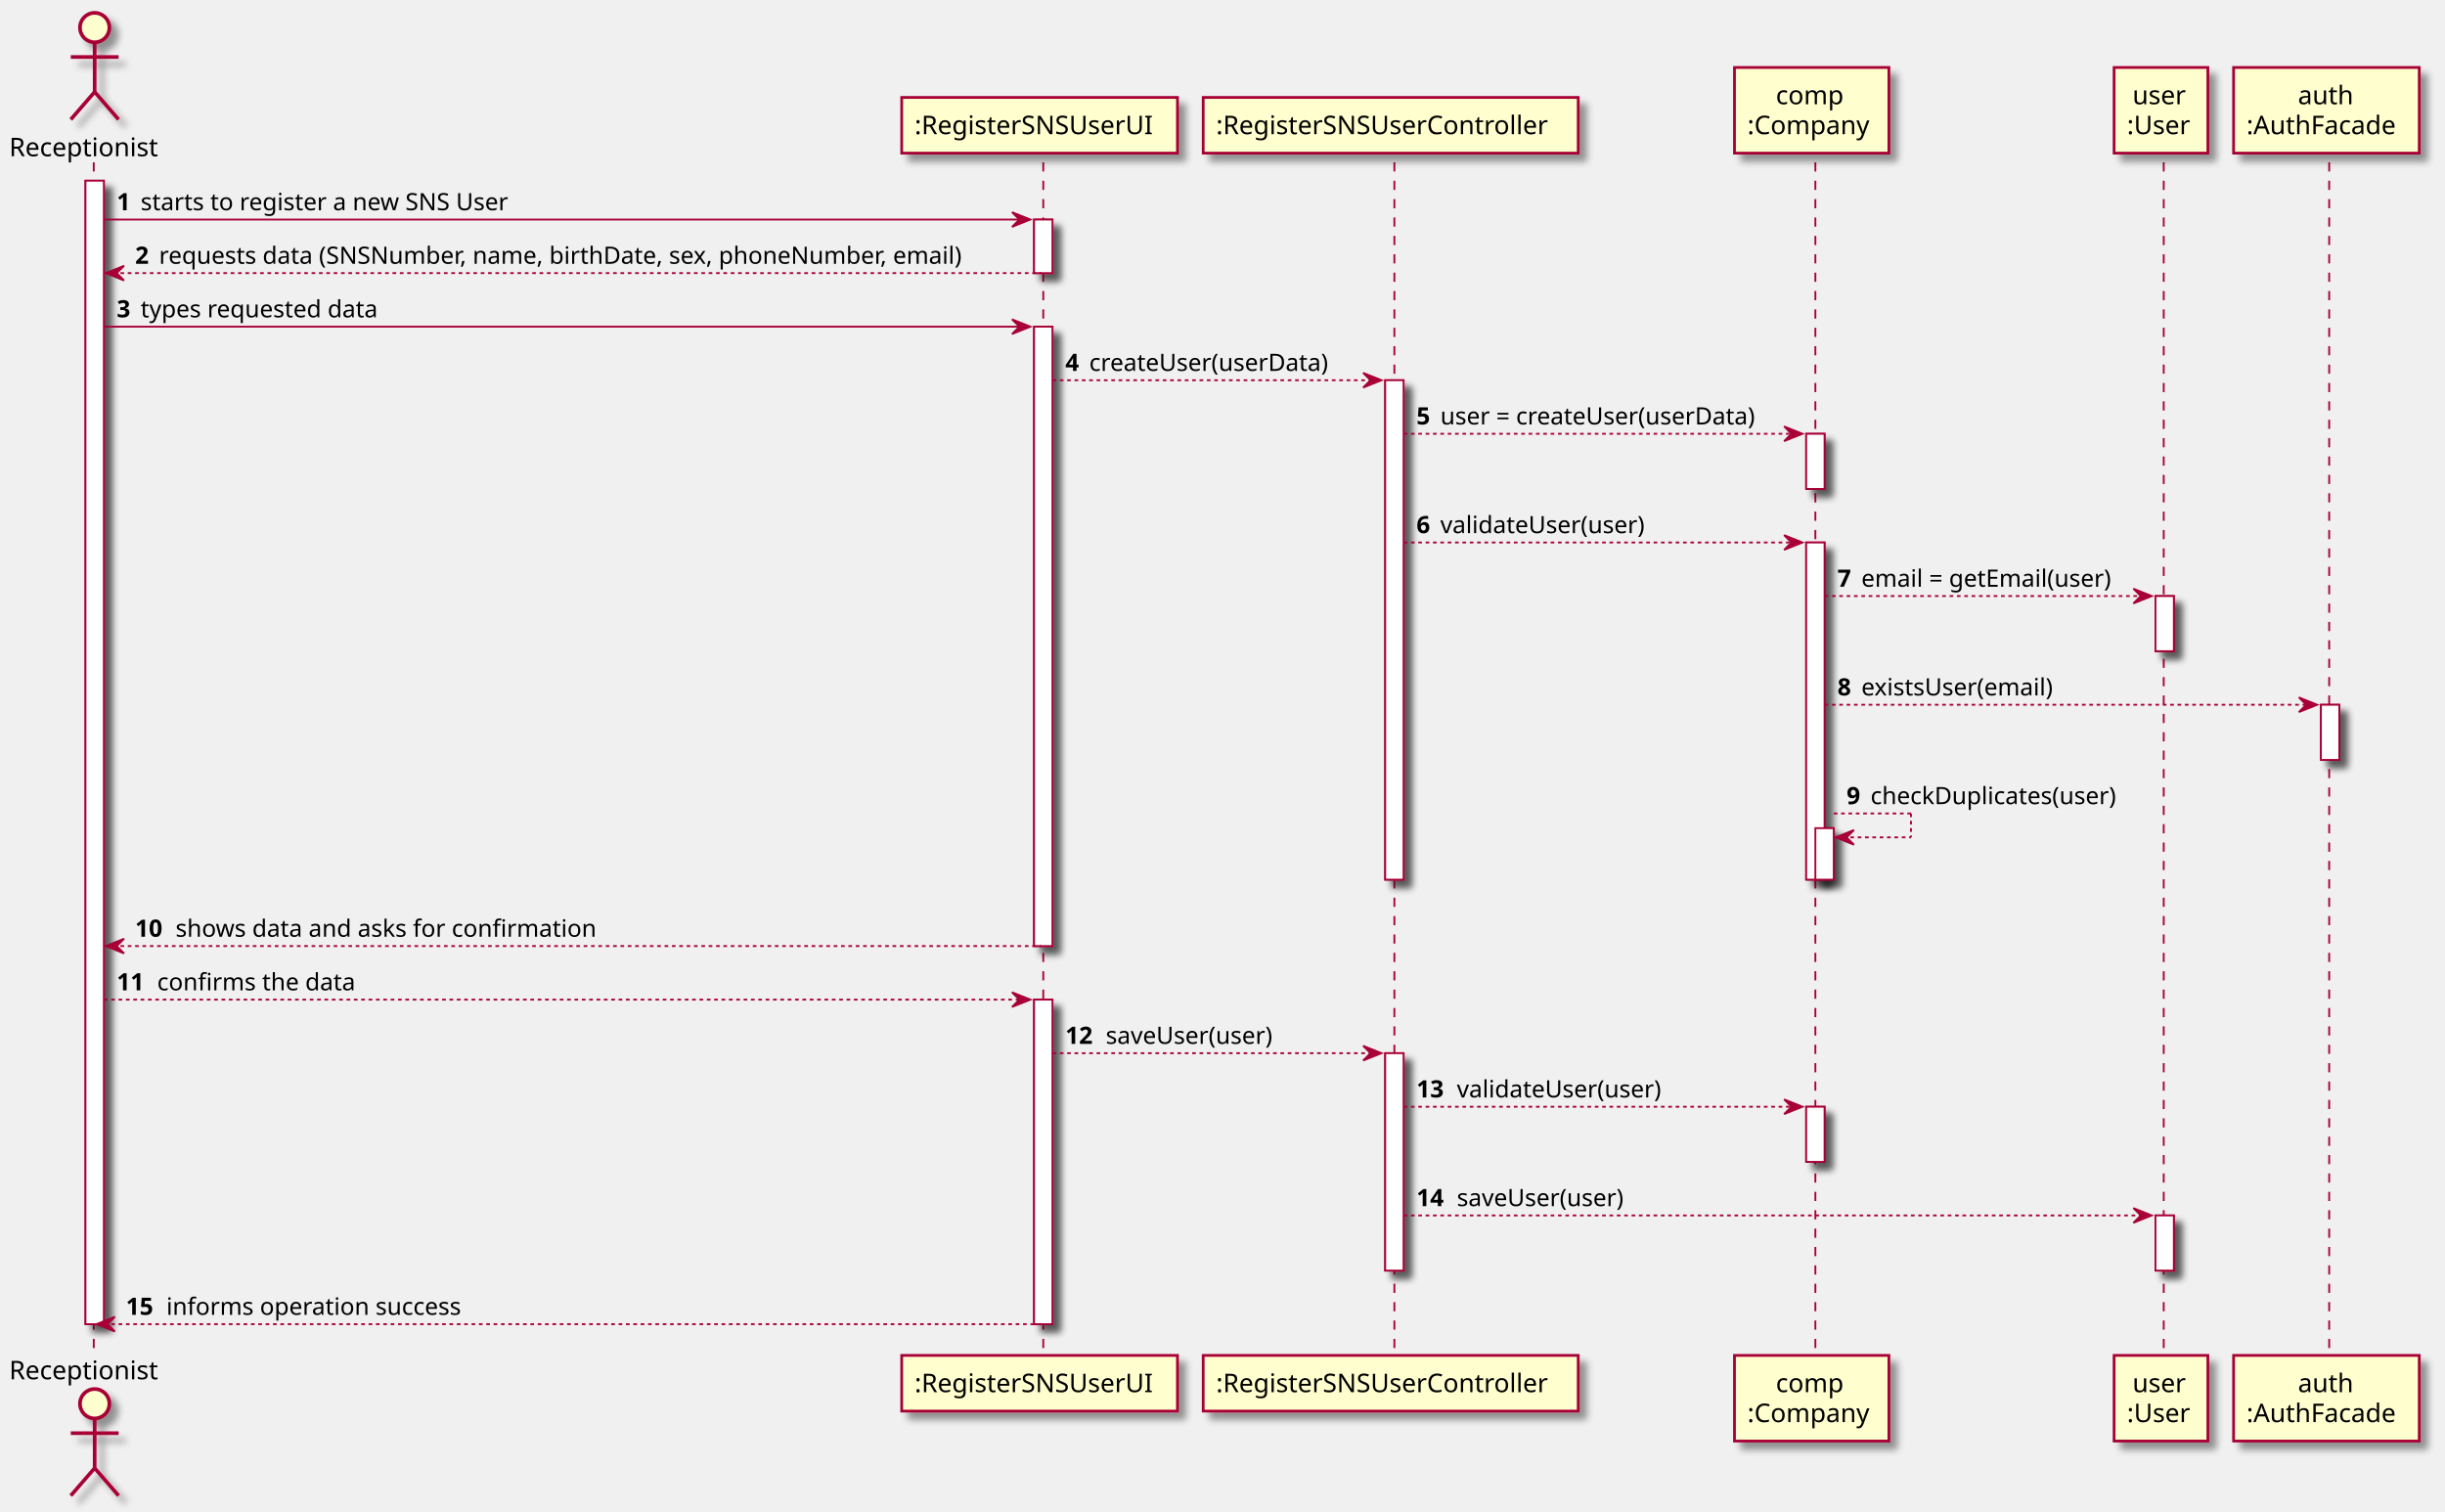
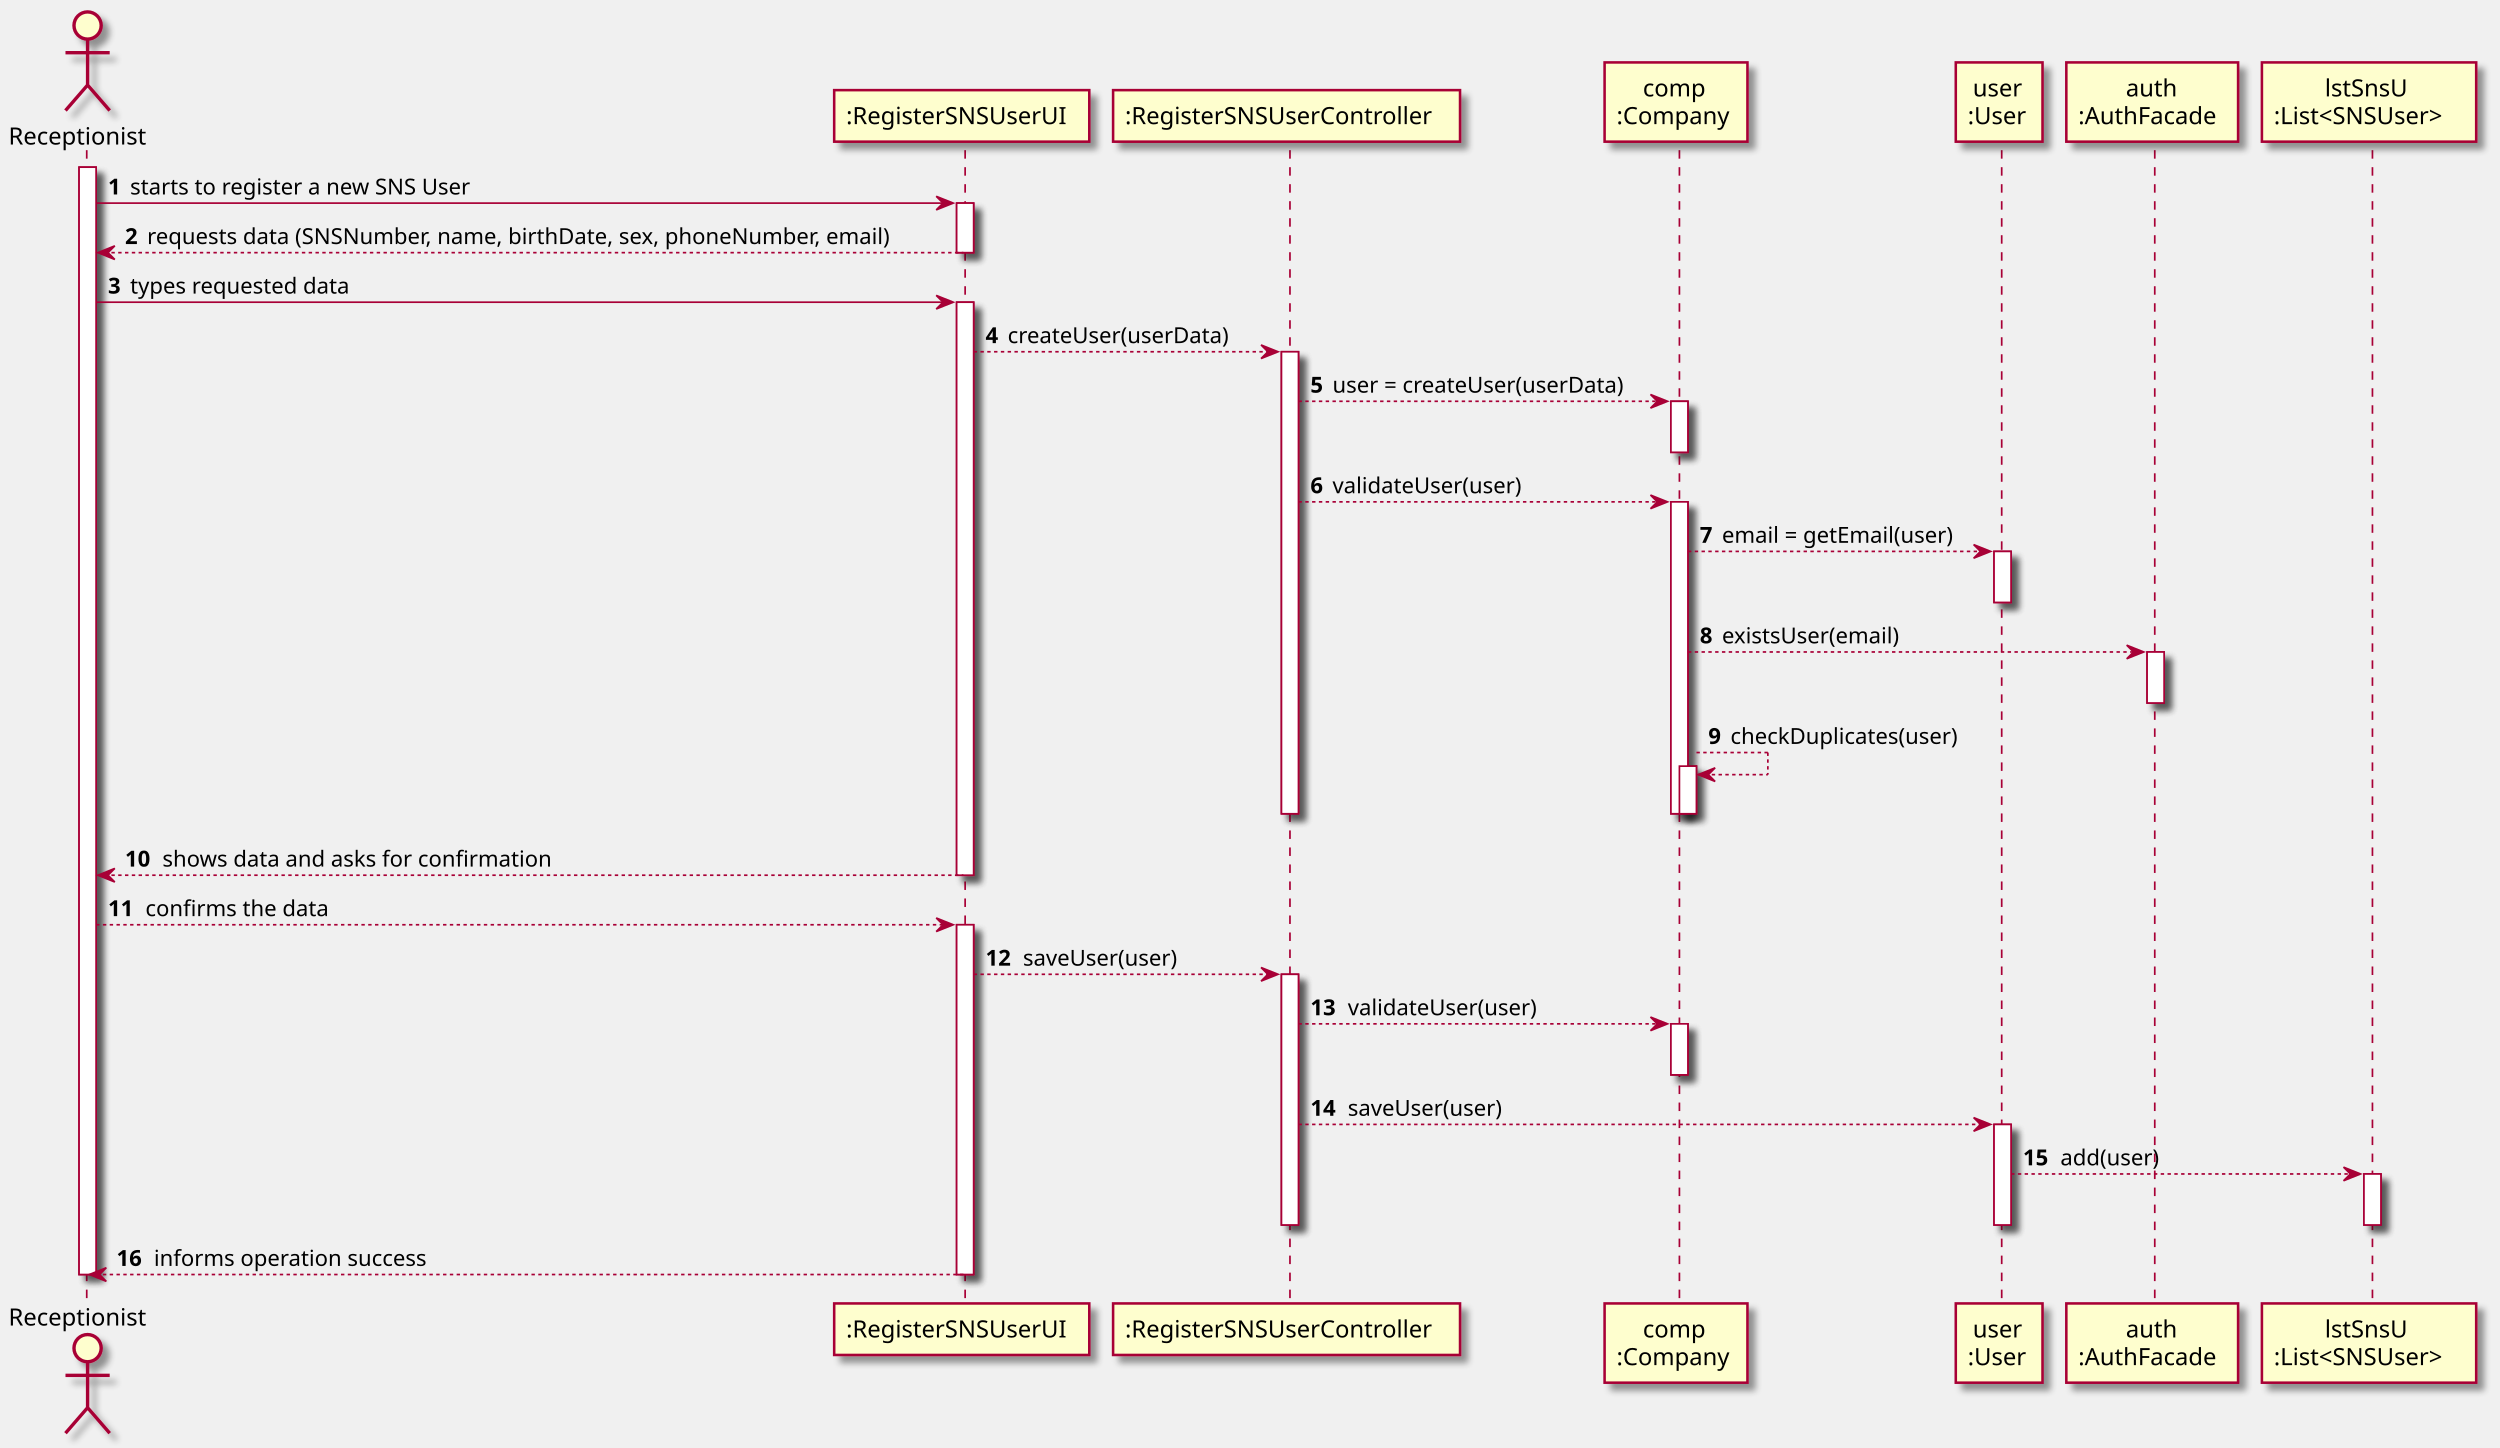
- <svg xmlns="http://www.w3.org/2000/svg" contentScriptType="application/ecmascript" contentStyleType="text/css" height="822px" preserveAspectRatio="none" style="width:1330px;height:822px;background:#FFFFFF;" version="1.1" viewBox="0 0 1330 822" width="1330px" zoomAndPan="magnify">
+ <svg xmlns="http://www.w3.org/2000/svg" contentScriptType="application/ecmascript" contentStyleType="text/css" height="851px" preserveAspectRatio="none" style="width:1470px;height:851px;background:#FFFFFF;" version="1.1" viewBox="0 0 1470 851" width="1470px" zoomAndPan="magnify">
  <defs>
-     <filter height="300%" id="f15jje12nxaefl" width="300%" x="-1" y="-1">
+     <filter height="300%" id="fsfqj6b3yyjzk" width="300%" x="-1" y="-1">
      <feGaussianBlur result="blurOut" stdDeviation="2.0" />
      <feColorMatrix in="blurOut" result="blurOut2" type="matrix" values="0 0 0 0 0 0 0 0 0 0 0 0 0 0 0 0 0 0 .4 0" />
      <feOffset dx="4.0" dy="4.0" in="blurOut2" result="blurOut3" />
      <feBlend in="SourceGraphic" in2="blurOut3" mode="normal" />
    </filter>
  </defs>
  <g>
-     <rect fill="#FFFFFF" filter="url(#f15jje12nxaefl)" height="621.992" style="stroke:#A80036;stroke-width:1.0;" width="10" x="46.5" y="98.297" />
-     <rect fill="#FFFFFF" filter="url(#f15jje12nxaefl)" height="29.133" style="stroke:#A80036;stroke-width:1.0;" width="10" x="562.5" y="119.43" />
-     <rect fill="#FFFFFF" filter="url(#f15jje12nxaefl)" height="336.93" style="stroke:#A80036;stroke-width:1.0;" width="10" x="562.5" y="177.695" />
-     <rect fill="#FFFFFF" filter="url(#f15jje12nxaefl)" height="176.531" style="stroke:#A80036;stroke-width:1.0;" width="10" x="562.5" y="543.758" />
-     <rect fill="#FFFFFF" filter="url(#f15jje12nxaefl)" height="271.664" style="stroke:#A80036;stroke-width:1.0;" width="10" x="753.5" y="206.828" />
-     <rect fill="#FFFFFF" filter="url(#f15jje12nxaefl)" height="118.266" style="stroke:#A80036;stroke-width:1.0;" width="10" x="753.5" y="572.891" />
-     <rect fill="#FFFFFF" filter="url(#f15jje12nxaefl)" height="30" style="stroke:#A80036;stroke-width:1.0;" width="10" x="982.5" y="235.961" />
-     <rect fill="#FFFFFF" filter="url(#f15jje12nxaefl)" height="183.398" style="stroke:#A80036;stroke-width:1.0;" width="10" x="982.5" y="295.094" />
-     <rect fill="#FFFFFF" filter="url(#f15jje12nxaefl)" height="28" style="stroke:#A80036;stroke-width:1.0;" width="10" x="987.5" y="450.492" />
-     <rect fill="#FFFFFF" filter="url(#f15jje12nxaefl)" height="30" style="stroke:#A80036;stroke-width:1.0;" width="10" x="982.5" y="602.023" />
-     <rect fill="#FFFFFF" filter="url(#f15jje12nxaefl)" height="30" style="stroke:#A80036;stroke-width:1.0;" width="10" x="1172.5" y="324.227" />
-     <rect fill="#FFFFFF" filter="url(#f15jje12nxaefl)" height="30" style="stroke:#A80036;stroke-width:1.0;" width="10" x="1172.5" y="661.156" />
-     <rect fill="#FFFFFF" filter="url(#f15jje12nxaefl)" height="30" style="stroke:#A80036;stroke-width:1.0;" width="10" x="1262.5" y="383.359" />
-     <line style="stroke:#A80036;stroke-width:1.0;stroke-dasharray:5.0,5.0;" x1="51" x2="51" y1="88.297" y2="738.289" />
-     <line style="stroke:#A80036;stroke-width:1.0;stroke-dasharray:5.0,5.0;" x1="567.5" x2="567.5" y1="88.297" y2="738.289" />
-     <line style="stroke:#A80036;stroke-width:1.0;stroke-dasharray:5.0,5.0;" x1="758.5" x2="758.5" y1="88.297" y2="738.289" />
-     <line style="stroke:#A80036;stroke-width:1.0;stroke-dasharray:5.0,5.0;" x1="987.5" x2="987.5" y1="88.297" y2="738.289" />
-     <line style="stroke:#A80036;stroke-width:1.0;stroke-dasharray:5.0,5.0;" x1="1177" x2="1177" y1="88.297" y2="738.289" />
-     <line style="stroke:#A80036;stroke-width:1.0;stroke-dasharray:5.0,5.0;" x1="1267" x2="1267" y1="88.297" y2="738.289" />
+     <rect fill="#FFFFFF" filter="url(#fsfqj6b3yyjzk)" height="651.125" style="stroke:#A80036;stroke-width:1.0;" width="10" x="46.5" y="98.297" />
+     <rect fill="#FFFFFF" filter="url(#fsfqj6b3yyjzk)" height="29.133" style="stroke:#A80036;stroke-width:1.0;" width="10" x="562.5" y="119.43" />
+     <rect fill="#FFFFFF" filter="url(#fsfqj6b3yyjzk)" height="336.93" style="stroke:#A80036;stroke-width:1.0;" width="10" x="562.5" y="177.695" />
+     <rect fill="#FFFFFF" filter="url(#fsfqj6b3yyjzk)" height="205.664" style="stroke:#A80036;stroke-width:1.0;" width="10" x="562.5" y="543.758" />
+     <rect fill="#FFFFFF" filter="url(#fsfqj6b3yyjzk)" height="271.664" style="stroke:#A80036;stroke-width:1.0;" width="10" x="753.5" y="206.828" />
+     <rect fill="#FFFFFF" filter="url(#fsfqj6b3yyjzk)" height="147.398" style="stroke:#A80036;stroke-width:1.0;" width="10" x="753.5" y="572.891" />
+     <rect fill="#FFFFFF" filter="url(#fsfqj6b3yyjzk)" height="30" style="stroke:#A80036;stroke-width:1.0;" width="10" x="982.5" y="235.961" />
+     <rect fill="#FFFFFF" filter="url(#fsfqj6b3yyjzk)" height="183.398" style="stroke:#A80036;stroke-width:1.0;" width="10" x="982.5" y="295.094" />
+     <rect fill="#FFFFFF" filter="url(#fsfqj6b3yyjzk)" height="28" style="stroke:#A80036;stroke-width:1.0;" width="10" x="987.5" y="450.492" />
+     <rect fill="#FFFFFF" filter="url(#fsfqj6b3yyjzk)" height="30" style="stroke:#A80036;stroke-width:1.0;" width="10" x="982.5" y="602.023" />
+     <rect fill="#FFFFFF" filter="url(#fsfqj6b3yyjzk)" height="30" style="stroke:#A80036;stroke-width:1.0;" width="10" x="1172.5" y="324.227" />
+     <rect fill="#FFFFFF" filter="url(#fsfqj6b3yyjzk)" height="59.133" style="stroke:#A80036;stroke-width:1.0;" width="10" x="1172.5" y="661.156" />
+     <rect fill="#FFFFFF" filter="url(#fsfqj6b3yyjzk)" height="30" style="stroke:#A80036;stroke-width:1.0;" width="10" x="1262.5" y="383.359" />
+     <rect fill="#FFFFFF" filter="url(#fsfqj6b3yyjzk)" height="30" style="stroke:#A80036;stroke-width:1.0;" width="10" x="1390" y="690.289" />
+     <line style="stroke:#A80036;stroke-width:1.0;stroke-dasharray:5.0,5.0;" x1="51" x2="51" y1="88.297" y2="767.422" />
+     <line style="stroke:#A80036;stroke-width:1.0;stroke-dasharray:5.0,5.0;" x1="567.5" x2="567.5" y1="88.297" y2="767.422" />
+     <line style="stroke:#A80036;stroke-width:1.0;stroke-dasharray:5.0,5.0;" x1="758.5" x2="758.5" y1="88.297" y2="767.422" />
+     <line style="stroke:#A80036;stroke-width:1.0;stroke-dasharray:5.0,5.0;" x1="987.5" x2="987.5" y1="88.297" y2="767.422" />
+     <line style="stroke:#A80036;stroke-width:1.0;stroke-dasharray:5.0,5.0;" x1="1177" x2="1177" y1="88.297" y2="767.422" />
+     <line style="stroke:#A80036;stroke-width:1.0;stroke-dasharray:5.0,5.0;" x1="1267" x2="1267" y1="88.297" y2="767.422" />
+     <line style="stroke:#A80036;stroke-width:1.0;stroke-dasharray:5.0,5.0;" x1="1395" x2="1395" y1="88.297" y2="767.422" />
    <text fill="#000000" font-family="sans-serif" font-size="14" lengthAdjust="spacing" textLength="87" x="5" y="84.995">Receptionist</text>
-     <ellipse cx="51.5" cy="15" fill="#FEFECE" filter="url(#f15jje12nxaefl)" rx="8" ry="8" style="stroke:#A80036;stroke-width:2.0;" />
-     <path d="M51.5,23 L51.5,50 M38.5,31 L64.5,31 M51.5,50 L38.5,65 M51.5,50 L64.5,65 " fill="none" filter="url(#f15jje12nxaefl)" style="stroke:#A80036;stroke-width:2.0;" />
-     <text fill="#000000" font-family="sans-serif" font-size="14" lengthAdjust="spacing" textLength="87" x="5" y="750.284">Receptionist</text>
-     <ellipse cx="51.5" cy="763.586" fill="#FEFECE" filter="url(#f15jje12nxaefl)" rx="8" ry="8" style="stroke:#A80036;stroke-width:2.0;" />
-     <path d="M51.5,771.586 L51.5,798.586 M38.5,779.586 L64.5,779.586 M51.5,798.586 L38.5,813.586 M51.5,798.586 L64.5,813.586 " fill="none" filter="url(#f15jje12nxaefl)" style="stroke:#A80036;stroke-width:2.0;" />
-     <rect fill="#FEFECE" filter="url(#f15jje12nxaefl)" height="30.297" style="stroke:#A80036;stroke-width:1.5;" width="150" x="490.5" y="53" />
+     <ellipse cx="51.5" cy="15" fill="#FEFECE" filter="url(#fsfqj6b3yyjzk)" rx="8" ry="8" style="stroke:#A80036;stroke-width:2.0;" />
+     <path d="M51.5,23 L51.5,50 M38.5,31 L64.5,31 M51.5,50 L38.5,65 M51.5,50 L64.5,65 " fill="none" filter="url(#fsfqj6b3yyjzk)" style="stroke:#A80036;stroke-width:2.0;" />
+     <text fill="#000000" font-family="sans-serif" font-size="14" lengthAdjust="spacing" textLength="87" x="5" y="779.417">Receptionist</text>
+     <ellipse cx="51.5" cy="792.719" fill="#FEFECE" filter="url(#fsfqj6b3yyjzk)" rx="8" ry="8" style="stroke:#A80036;stroke-width:2.0;" />
+     <path d="M51.5,800.719 L51.5,827.719 M38.5,808.719 L64.5,808.719 M51.5,827.719 L38.5,842.719 M51.5,827.719 L64.5,842.719 " fill="none" filter="url(#fsfqj6b3yyjzk)" style="stroke:#A80036;stroke-width:2.0;" />
+     <rect fill="#FEFECE" filter="url(#fsfqj6b3yyjzk)" height="30.297" style="stroke:#A80036;stroke-width:1.5;" width="150" x="490.5" y="53" />
    <text fill="#000000" font-family="sans-serif" font-size="14" lengthAdjust="spacing" textLength="136" x="497.5" y="72.995">:RegisterSNSUserUI</text>
-     <rect fill="#FEFECE" filter="url(#f15jje12nxaefl)" height="30.297" style="stroke:#A80036;stroke-width:1.5;" width="150" x="490.5" y="737.289" />
-     <text fill="#000000" font-family="sans-serif" font-size="14" lengthAdjust="spacing" textLength="136" x="497.5" y="757.284">:RegisterSNSUserUI</text>
-     <rect fill="#FEFECE" filter="url(#f15jje12nxaefl)" height="30.297" style="stroke:#A80036;stroke-width:1.5;" width="204" x="654.5" y="53" />
+     <rect fill="#FEFECE" filter="url(#fsfqj6b3yyjzk)" height="30.297" style="stroke:#A80036;stroke-width:1.5;" width="150" x="490.5" y="766.422" />
+     <text fill="#000000" font-family="sans-serif" font-size="14" lengthAdjust="spacing" textLength="136" x="497.5" y="786.417">:RegisterSNSUserUI</text>
+     <rect fill="#FEFECE" filter="url(#fsfqj6b3yyjzk)" height="30.297" style="stroke:#A80036;stroke-width:1.5;" width="204" x="654.5" y="53" />
    <text fill="#000000" font-family="sans-serif" font-size="14" lengthAdjust="spacing" textLength="190" x="661.5" y="72.995">:RegisterSNSUserController</text>
-     <rect fill="#FEFECE" filter="url(#f15jje12nxaefl)" height="30.297" style="stroke:#A80036;stroke-width:1.5;" width="204" x="654.5" y="737.289" />
-     <text fill="#000000" font-family="sans-serif" font-size="14" lengthAdjust="spacing" textLength="190" x="661.5" y="757.284">:RegisterSNSUserController</text>
-     <rect fill="#FEFECE" filter="url(#f15jje12nxaefl)" height="46.594" style="stroke:#A80036;stroke-width:1.5;" width="84" x="943.5" y="36.703" />
+     <rect fill="#FEFECE" filter="url(#fsfqj6b3yyjzk)" height="30.297" style="stroke:#A80036;stroke-width:1.5;" width="204" x="654.5" y="766.422" />
+     <text fill="#000000" font-family="sans-serif" font-size="14" lengthAdjust="spacing" textLength="190" x="661.5" y="786.417">:RegisterSNSUserController</text>
+     <rect fill="#FEFECE" filter="url(#fsfqj6b3yyjzk)" height="46.594" style="stroke:#A80036;stroke-width:1.5;" width="84" x="943.5" y="36.703" />
    <text fill="#000000" font-family="sans-serif" font-size="14" lengthAdjust="spacing" textLength="39" x="966" y="56.698">comp</text>
    <text fill="#000000" font-family="sans-serif" font-size="14" lengthAdjust="spacing" textLength="70" x="950.5" y="72.995">:Company</text>
-     <rect fill="#FEFECE" filter="url(#f15jje12nxaefl)" height="46.594" style="stroke:#A80036;stroke-width:1.5;" width="84" x="943.5" y="737.289" />
-     <text fill="#000000" font-family="sans-serif" font-size="14" lengthAdjust="spacing" textLength="39" x="966" y="757.284">comp</text>
-     <text fill="#000000" font-family="sans-serif" font-size="14" lengthAdjust="spacing" textLength="70" x="950.5" y="773.581">:Company</text>
-     <rect fill="#FEFECE" filter="url(#f15jje12nxaefl)" height="46.594" style="stroke:#A80036;stroke-width:1.5;" width="51" x="1150" y="36.703" />
+     <rect fill="#FEFECE" filter="url(#fsfqj6b3yyjzk)" height="46.594" style="stroke:#A80036;stroke-width:1.5;" width="84" x="943.5" y="766.422" />
+     <text fill="#000000" font-family="sans-serif" font-size="14" lengthAdjust="spacing" textLength="39" x="966" y="786.417">comp</text>
+     <text fill="#000000" font-family="sans-serif" font-size="14" lengthAdjust="spacing" textLength="70" x="950.5" y="802.714">:Company</text>
+     <rect fill="#FEFECE" filter="url(#fsfqj6b3yyjzk)" height="46.594" style="stroke:#A80036;stroke-width:1.5;" width="51" x="1150" y="36.703" />
    <text fill="#000000" font-family="sans-serif" font-size="14" lengthAdjust="spacing" textLength="31" x="1160" y="56.698">user</text>
    <text fill="#000000" font-family="sans-serif" font-size="14" lengthAdjust="spacing" textLength="37" x="1157" y="72.995">:User</text>
-     <rect fill="#FEFECE" filter="url(#f15jje12nxaefl)" height="46.594" style="stroke:#A80036;stroke-width:1.5;" width="51" x="1150" y="737.289" />
-     <text fill="#000000" font-family="sans-serif" font-size="14" lengthAdjust="spacing" textLength="31" x="1160" y="757.284">user</text>
-     <text fill="#000000" font-family="sans-serif" font-size="14" lengthAdjust="spacing" textLength="37" x="1157" y="773.581">:User</text>
-     <rect fill="#FEFECE" filter="url(#f15jje12nxaefl)" height="46.594" style="stroke:#A80036;stroke-width:1.5;" width="101" x="1215" y="36.703" />
+     <rect fill="#FEFECE" filter="url(#fsfqj6b3yyjzk)" height="46.594" style="stroke:#A80036;stroke-width:1.5;" width="51" x="1150" y="766.422" />
+     <text fill="#000000" font-family="sans-serif" font-size="14" lengthAdjust="spacing" textLength="31" x="1160" y="786.417">user</text>
+     <text fill="#000000" font-family="sans-serif" font-size="14" lengthAdjust="spacing" textLength="37" x="1157" y="802.714">:User</text>
+     <rect fill="#FEFECE" filter="url(#fsfqj6b3yyjzk)" height="46.594" style="stroke:#A80036;stroke-width:1.5;" width="101" x="1215" y="36.703" />
    <text fill="#000000" font-family="sans-serif" font-size="14" lengthAdjust="spacing" textLength="31" x="1250" y="56.698">auth</text>
    <text fill="#000000" font-family="sans-serif" font-size="14" lengthAdjust="spacing" textLength="87" x="1222" y="72.995">:AuthFacade</text>
-     <rect fill="#FEFECE" filter="url(#f15jje12nxaefl)" height="46.594" style="stroke:#A80036;stroke-width:1.5;" width="101" x="1215" y="737.289" />
-     <text fill="#000000" font-family="sans-serif" font-size="14" lengthAdjust="spacing" textLength="31" x="1250" y="757.284">auth</text>
-     <text fill="#000000" font-family="sans-serif" font-size="14" lengthAdjust="spacing" textLength="87" x="1222" y="773.581">:AuthFacade</text>
-     <rect fill="#FFFFFF" filter="url(#f15jje12nxaefl)" height="621.992" style="stroke:#A80036;stroke-width:1.0;" width="10" x="46.5" y="98.297" />
-     <rect fill="#FFFFFF" filter="url(#f15jje12nxaefl)" height="29.133" style="stroke:#A80036;stroke-width:1.0;" width="10" x="562.5" y="119.43" />
-     <rect fill="#FFFFFF" filter="url(#f15jje12nxaefl)" height="336.93" style="stroke:#A80036;stroke-width:1.0;" width="10" x="562.5" y="177.695" />
-     <rect fill="#FFFFFF" filter="url(#f15jje12nxaefl)" height="176.531" style="stroke:#A80036;stroke-width:1.0;" width="10" x="562.5" y="543.758" />
-     <rect fill="#FFFFFF" filter="url(#f15jje12nxaefl)" height="271.664" style="stroke:#A80036;stroke-width:1.0;" width="10" x="753.5" y="206.828" />
-     <rect fill="#FFFFFF" filter="url(#f15jje12nxaefl)" height="118.266" style="stroke:#A80036;stroke-width:1.0;" width="10" x="753.5" y="572.891" />
-     <rect fill="#FFFFFF" filter="url(#f15jje12nxaefl)" height="30" style="stroke:#A80036;stroke-width:1.0;" width="10" x="982.5" y="235.961" />
-     <rect fill="#FFFFFF" filter="url(#f15jje12nxaefl)" height="183.398" style="stroke:#A80036;stroke-width:1.0;" width="10" x="982.5" y="295.094" />
-     <rect fill="#FFFFFF" filter="url(#f15jje12nxaefl)" height="28" style="stroke:#A80036;stroke-width:1.0;" width="10" x="987.5" y="450.492" />
-     <rect fill="#FFFFFF" filter="url(#f15jje12nxaefl)" height="30" style="stroke:#A80036;stroke-width:1.0;" width="10" x="982.5" y="602.023" />
-     <rect fill="#FFFFFF" filter="url(#f15jje12nxaefl)" height="30" style="stroke:#A80036;stroke-width:1.0;" width="10" x="1172.5" y="324.227" />
-     <rect fill="#FFFFFF" filter="url(#f15jje12nxaefl)" height="30" style="stroke:#A80036;stroke-width:1.0;" width="10" x="1172.5" y="661.156" />
-     <rect fill="#FFFFFF" filter="url(#f15jje12nxaefl)" height="30" style="stroke:#A80036;stroke-width:1.0;" width="10" x="1262.5" y="383.359" />
+     <rect fill="#FEFECE" filter="url(#fsfqj6b3yyjzk)" height="46.594" style="stroke:#A80036;stroke-width:1.5;" width="101" x="1215" y="766.422" />
+     <text fill="#000000" font-family="sans-serif" font-size="14" lengthAdjust="spacing" textLength="31" x="1250" y="786.417">auth</text>
+     <text fill="#000000" font-family="sans-serif" font-size="14" lengthAdjust="spacing" textLength="87" x="1222" y="802.714">:AuthFacade</text>
+     <rect fill="#FEFECE" filter="url(#fsfqj6b3yyjzk)" height="46.594" style="stroke:#A80036;stroke-width:1.5;" width="126" x="1330" y="36.703" />
+     <text fill="#000000" font-family="sans-serif" font-size="14" lengthAdjust="spacing" textLength="52" x="1367" y="56.698">lstSnsU</text>
+     <text fill="#000000" font-family="sans-serif" font-size="14" lengthAdjust="spacing" textLength="112" x="1337" y="72.995">:List&lt;SNSUser&gt;</text>
+     <rect fill="#FEFECE" filter="url(#fsfqj6b3yyjzk)" height="46.594" style="stroke:#A80036;stroke-width:1.5;" width="126" x="1330" y="766.422" />
+     <text fill="#000000" font-family="sans-serif" font-size="14" lengthAdjust="spacing" textLength="52" x="1367" y="786.417">lstSnsU</text>
+     <text fill="#000000" font-family="sans-serif" font-size="14" lengthAdjust="spacing" textLength="112" x="1337" y="802.714">:List&lt;SNSUser&gt;</text>
+     <rect fill="#FFFFFF" filter="url(#fsfqj6b3yyjzk)" height="651.125" style="stroke:#A80036;stroke-width:1.0;" width="10" x="46.5" y="98.297" />
+     <rect fill="#FFFFFF" filter="url(#fsfqj6b3yyjzk)" height="29.133" style="stroke:#A80036;stroke-width:1.0;" width="10" x="562.5" y="119.43" />
+     <rect fill="#FFFFFF" filter="url(#fsfqj6b3yyjzk)" height="336.93" style="stroke:#A80036;stroke-width:1.0;" width="10" x="562.5" y="177.695" />
+     <rect fill="#FFFFFF" filter="url(#fsfqj6b3yyjzk)" height="205.664" style="stroke:#A80036;stroke-width:1.0;" width="10" x="562.5" y="543.758" />
+     <rect fill="#FFFFFF" filter="url(#fsfqj6b3yyjzk)" height="271.664" style="stroke:#A80036;stroke-width:1.0;" width="10" x="753.5" y="206.828" />
+     <rect fill="#FFFFFF" filter="url(#fsfqj6b3yyjzk)" height="147.398" style="stroke:#A80036;stroke-width:1.0;" width="10" x="753.5" y="572.891" />
+     <rect fill="#FFFFFF" filter="url(#fsfqj6b3yyjzk)" height="30" style="stroke:#A80036;stroke-width:1.0;" width="10" x="982.5" y="235.961" />
+     <rect fill="#FFFFFF" filter="url(#fsfqj6b3yyjzk)" height="183.398" style="stroke:#A80036;stroke-width:1.0;" width="10" x="982.5" y="295.094" />
+     <rect fill="#FFFFFF" filter="url(#fsfqj6b3yyjzk)" height="28" style="stroke:#A80036;stroke-width:1.0;" width="10" x="987.5" y="450.492" />
+     <rect fill="#FFFFFF" filter="url(#fsfqj6b3yyjzk)" height="30" style="stroke:#A80036;stroke-width:1.0;" width="10" x="982.5" y="602.023" />
+     <rect fill="#FFFFFF" filter="url(#fsfqj6b3yyjzk)" height="30" style="stroke:#A80036;stroke-width:1.0;" width="10" x="1172.5" y="324.227" />
+     <rect fill="#FFFFFF" filter="url(#fsfqj6b3yyjzk)" height="59.133" style="stroke:#A80036;stroke-width:1.0;" width="10" x="1172.5" y="661.156" />
+     <rect fill="#FFFFFF" filter="url(#fsfqj6b3yyjzk)" height="30" style="stroke:#A80036;stroke-width:1.0;" width="10" x="1262.5" y="383.359" />
+     <rect fill="#FFFFFF" filter="url(#fsfqj6b3yyjzk)" height="30" style="stroke:#A80036;stroke-width:1.0;" width="10" x="1390" y="690.289" />
    <polygon fill="#A80036" points="550.5,115.43,560.5,119.43,550.5,123.43,554.5,119.43" style="stroke:#A80036;stroke-width:1.0;" />
    <line style="stroke:#A80036;stroke-width:1.0;" x1="56.5" x2="556.5" y1="119.43" y2="119.43" />
    <text fill="#000000" font-family="sans-serif" font-size="13" font-weight="bold" lengthAdjust="spacing" textLength="9" x="63.5" y="114.364">1</text>
    <text fill="#000000" font-family="sans-serif" font-size="13" lengthAdjust="spacing" textLength="214" x="76.5" y="114.364">starts to register a new SNS User</text>
    <polygon fill="#A80036" points="67.5,144.562,57.5,148.562,67.5,152.562,63.5,148.562" style="stroke:#A80036;stroke-width:1.0;" />
    <line style="stroke:#A80036;stroke-width:1.0;stroke-dasharray:2.0,2.0;" x1="61.5" x2="566.5" y1="148.562" y2="148.562" />
    <text fill="#000000" font-family="sans-serif" font-size="13" font-weight="bold" lengthAdjust="spacing" textLength="9" x="73.5" y="143.497">2</text>
    <text fill="#000000" font-family="sans-serif" font-size="13" lengthAdjust="spacing" textLength="469" x="86.5" y="143.497">requests data (SNSNumber, name, birthDate, sex, phoneNumber, email)</text>
    <polygon fill="#A80036" points="550.5,173.695,560.5,177.695,550.5,181.695,554.5,177.695" style="stroke:#A80036;stroke-width:1.0;" />
    <line style="stroke:#A80036;stroke-width:1.0;" x1="56.5" x2="556.5" y1="177.695" y2="177.695" />
    <text fill="#000000" font-family="sans-serif" font-size="13" font-weight="bold" lengthAdjust="spacing" textLength="9" x="63.5" y="172.629">3</text>
    <text fill="#000000" font-family="sans-serif" font-size="13" lengthAdjust="spacing" textLength="137" x="76.5" y="172.629">types requested data</text>
    <polygon fill="#A80036" points="741.5,202.828,751.5,206.828,741.5,210.828,745.5,206.828" style="stroke:#A80036;stroke-width:1.0;" />
    <line style="stroke:#A80036;stroke-width:1.0;stroke-dasharray:2.0,2.0;" x1="572.5" x2="747.5" y1="206.828" y2="206.828" />
    <text fill="#000000" font-family="sans-serif" font-size="13" font-weight="bold" lengthAdjust="spacing" textLength="9" x="579.5" y="201.762">4</text>
    <text fill="#000000" font-family="sans-serif" font-size="13" lengthAdjust="spacing" textLength="140" x="592.5" y="201.762">createUser(userData)</text>
    <polygon fill="#A80036" points="970.5,231.961,980.5,235.961,970.5,239.961,974.5,235.961" style="stroke:#A80036;stroke-width:1.0;" />
    <line style="stroke:#A80036;stroke-width:1.0;stroke-dasharray:2.0,2.0;" x1="763.5" x2="976.5" y1="235.961" y2="235.961" />
    <text fill="#000000" font-family="sans-serif" font-size="13" font-weight="bold" lengthAdjust="spacing" textLength="9" x="770.5" y="230.895">5</text>
    <text fill="#000000" font-family="sans-serif" font-size="13" lengthAdjust="spacing" textLength="187" x="783.5" y="230.895">user = createUser(userData)</text>
    <polygon fill="#A80036" points="970.5,291.094,980.5,295.094,970.5,299.094,974.5,295.094" style="stroke:#A80036;stroke-width:1.0;" />
    <line style="stroke:#A80036;stroke-width:1.0;stroke-dasharray:2.0,2.0;" x1="763.5" x2="976.5" y1="295.094" y2="295.094" />
    <text fill="#000000" font-family="sans-serif" font-size="13" font-weight="bold" lengthAdjust="spacing" textLength="9" x="770.5" y="290.028">6</text>
    <text fill="#000000" font-family="sans-serif" font-size="13" lengthAdjust="spacing" textLength="118" x="783.5" y="290.028">validateUser(user)</text>
    <polygon fill="#A80036" points="1160.5,320.227,1170.5,324.227,1160.5,328.227,1164.5,324.227" style="stroke:#A80036;stroke-width:1.0;" />
    <line style="stroke:#A80036;stroke-width:1.0;stroke-dasharray:2.0,2.0;" x1="992.5" x2="1166.5" y1="324.227" y2="324.227" />
    <text fill="#000000" font-family="sans-serif" font-size="13" font-weight="bold" lengthAdjust="spacing" textLength="9" x="999.5" y="319.161">7</text>
    <text fill="#000000" font-family="sans-serif" font-size="13" lengthAdjust="spacing" textLength="148" x="1012.5" y="319.161">email = getEmail(user)</text>
    <polygon fill="#A80036" points="1250.5,379.359,1260.5,383.359,1250.5,387.359,1254.5,383.359" style="stroke:#A80036;stroke-width:1.0;" />
    <line style="stroke:#A80036;stroke-width:1.0;stroke-dasharray:2.0,2.0;" x1="992.5" x2="1256.5" y1="383.359" y2="383.359" />
    <text fill="#000000" font-family="sans-serif" font-size="13" font-weight="bold" lengthAdjust="spacing" textLength="9" x="999.5" y="378.293">8</text>
    <text fill="#000000" font-family="sans-serif" font-size="13" lengthAdjust="spacing" textLength="112" x="1012.5" y="378.293">existsUser(email)</text>
    <line style="stroke:#A80036;stroke-width:1.0;stroke-dasharray:2.0,2.0;" x1="997.5" x2="1039.5" y1="442.492" y2="442.492" />
    <line style="stroke:#A80036;stroke-width:1.0;stroke-dasharray:2.0,2.0;" x1="1039.5" x2="1039.5" y1="442.492" y2="455.492" />
    <line style="stroke:#A80036;stroke-width:1.0;stroke-dasharray:2.0,2.0;" x1="998.5" x2="1039.5" y1="455.492" y2="455.492" />
    <polygon fill="#A80036" points="1008.5,451.492,998.5,455.492,1008.5,459.492,1004.5,455.492" style="stroke:#A80036;stroke-width:1.0;" />
    <text fill="#000000" font-family="sans-serif" font-size="13" font-weight="bold" lengthAdjust="spacing" textLength="9" x="1004.5" y="437.426">9</text>
    <text fill="#000000" font-family="sans-serif" font-size="13" lengthAdjust="spacing" textLength="142" x="1017.5" y="437.426">checkDuplicates(user)</text>
    <polygon fill="#A80036" points="67.5,510.625,57.5,514.625,67.5,518.625,63.5,514.625" style="stroke:#A80036;stroke-width:1.0;" />
    <line style="stroke:#A80036;stroke-width:1.0;stroke-dasharray:2.0,2.0;" x1="61.5" x2="566.5" y1="514.625" y2="514.625" />
    <text fill="#000000" font-family="sans-serif" font-size="13" font-weight="bold" lengthAdjust="spacing" textLength="18" x="73.5" y="509.559">10</text>
    <text fill="#000000" font-family="sans-serif" font-size="13" lengthAdjust="spacing" textLength="238" x="95.5" y="509.559">shows data and asks for confirmation</text>
    <polygon fill="#A80036" points="550.5,539.758,560.5,543.758,550.5,547.758,554.5,543.758" style="stroke:#A80036;stroke-width:1.0;" />
    <line style="stroke:#A80036;stroke-width:1.0;stroke-dasharray:2.0,2.0;" x1="56.5" x2="556.5" y1="543.758" y2="543.758" />
    <text fill="#000000" font-family="sans-serif" font-size="13" font-weight="bold" lengthAdjust="spacing" textLength="18" x="63.5" y="538.692">11</text>
    <text fill="#000000" font-family="sans-serif" font-size="13" lengthAdjust="spacing" textLength="113" x="85.5" y="538.692">confirms the data</text>
    <polygon fill="#A80036" points="741.5,568.891,751.5,572.891,741.5,576.891,745.5,572.891" style="stroke:#A80036;stroke-width:1.0;" />
    <line style="stroke:#A80036;stroke-width:1.0;stroke-dasharray:2.0,2.0;" x1="572.5" x2="747.5" y1="572.891" y2="572.891" />
    <text fill="#000000" font-family="sans-serif" font-size="13" font-weight="bold" lengthAdjust="spacing" textLength="18" x="579.5" y="567.825">12</text>
    <text fill="#000000" font-family="sans-serif" font-size="13" lengthAdjust="spacing" textLength="98" x="601.5" y="567.825">saveUser(user)</text>
    <polygon fill="#A80036" points="970.5,598.023,980.5,602.023,970.5,606.023,974.5,602.023" style="stroke:#A80036;stroke-width:1.0;" />
    <line style="stroke:#A80036;stroke-width:1.0;stroke-dasharray:2.0,2.0;" x1="763.5" x2="976.5" y1="602.023" y2="602.023" />
    <text fill="#000000" font-family="sans-serif" font-size="13" font-weight="bold" lengthAdjust="spacing" textLength="18" x="770.5" y="596.957">13</text>
    <text fill="#000000" font-family="sans-serif" font-size="13" lengthAdjust="spacing" textLength="118" x="792.5" y="596.957">validateUser(user)</text>
    <polygon fill="#A80036" points="1160.5,657.156,1170.5,661.156,1160.5,665.156,1164.5,661.156" style="stroke:#A80036;stroke-width:1.0;" />
    <line style="stroke:#A80036;stroke-width:1.0;stroke-dasharray:2.0,2.0;" x1="763.5" x2="1166.5" y1="661.156" y2="661.156" />
    <text fill="#000000" font-family="sans-serif" font-size="13" font-weight="bold" lengthAdjust="spacing" textLength="18" x="770.5" y="656.09">14</text>
    <text fill="#000000" font-family="sans-serif" font-size="13" lengthAdjust="spacing" textLength="98" x="792.5" y="656.09">saveUser(user)</text>
-     <polygon fill="#A80036" points="62.5,716.289,52.5,720.289,62.5,724.289,58.5,720.289" style="stroke:#A80036;stroke-width:1.0;" />
-     <line style="stroke:#A80036;stroke-width:1.0;stroke-dasharray:2.0,2.0;" x1="56.5" x2="566.5" y1="720.289" y2="720.289" />
-     <text fill="#000000" font-family="sans-serif" font-size="13" font-weight="bold" lengthAdjust="spacing" textLength="18" x="68.5" y="715.223">15</text>
-     <text fill="#000000" font-family="sans-serif" font-size="13" lengthAdjust="spacing" textLength="168" x="90.5" y="715.223">informs operation success</text>
+     <polygon fill="#A80036" points="1378,686.289,1388,690.289,1378,694.289,1382,690.289" style="stroke:#A80036;stroke-width:1.0;" />
+     <line style="stroke:#A80036;stroke-width:1.0;stroke-dasharray:2.0,2.0;" x1="1182.5" x2="1384" y1="690.289" y2="690.289" />
+     <text fill="#000000" font-family="sans-serif" font-size="13" font-weight="bold" lengthAdjust="spacing" textLength="18" x="1189.5" y="685.223">15</text>
+     <text fill="#000000" font-family="sans-serif" font-size="13" lengthAdjust="spacing" textLength="62" x="1211.5" y="685.223">add(user)</text>
+     <polygon fill="#A80036" points="62.5,745.422,52.5,749.422,62.5,753.422,58.5,749.422" style="stroke:#A80036;stroke-width:1.0;" />
+     <line style="stroke:#A80036;stroke-width:1.0;stroke-dasharray:2.0,2.0;" x1="56.5" x2="566.5" y1="749.422" y2="749.422" />
+     <text fill="#000000" font-family="sans-serif" font-size="13" font-weight="bold" lengthAdjust="spacing" textLength="18" x="68.5" y="744.356">16</text>
+     <text fill="#000000" font-family="sans-serif" font-size="13" lengthAdjust="spacing" textLength="168" x="90.5" y="744.356">informs operation success</text>
  </g>
</svg>
